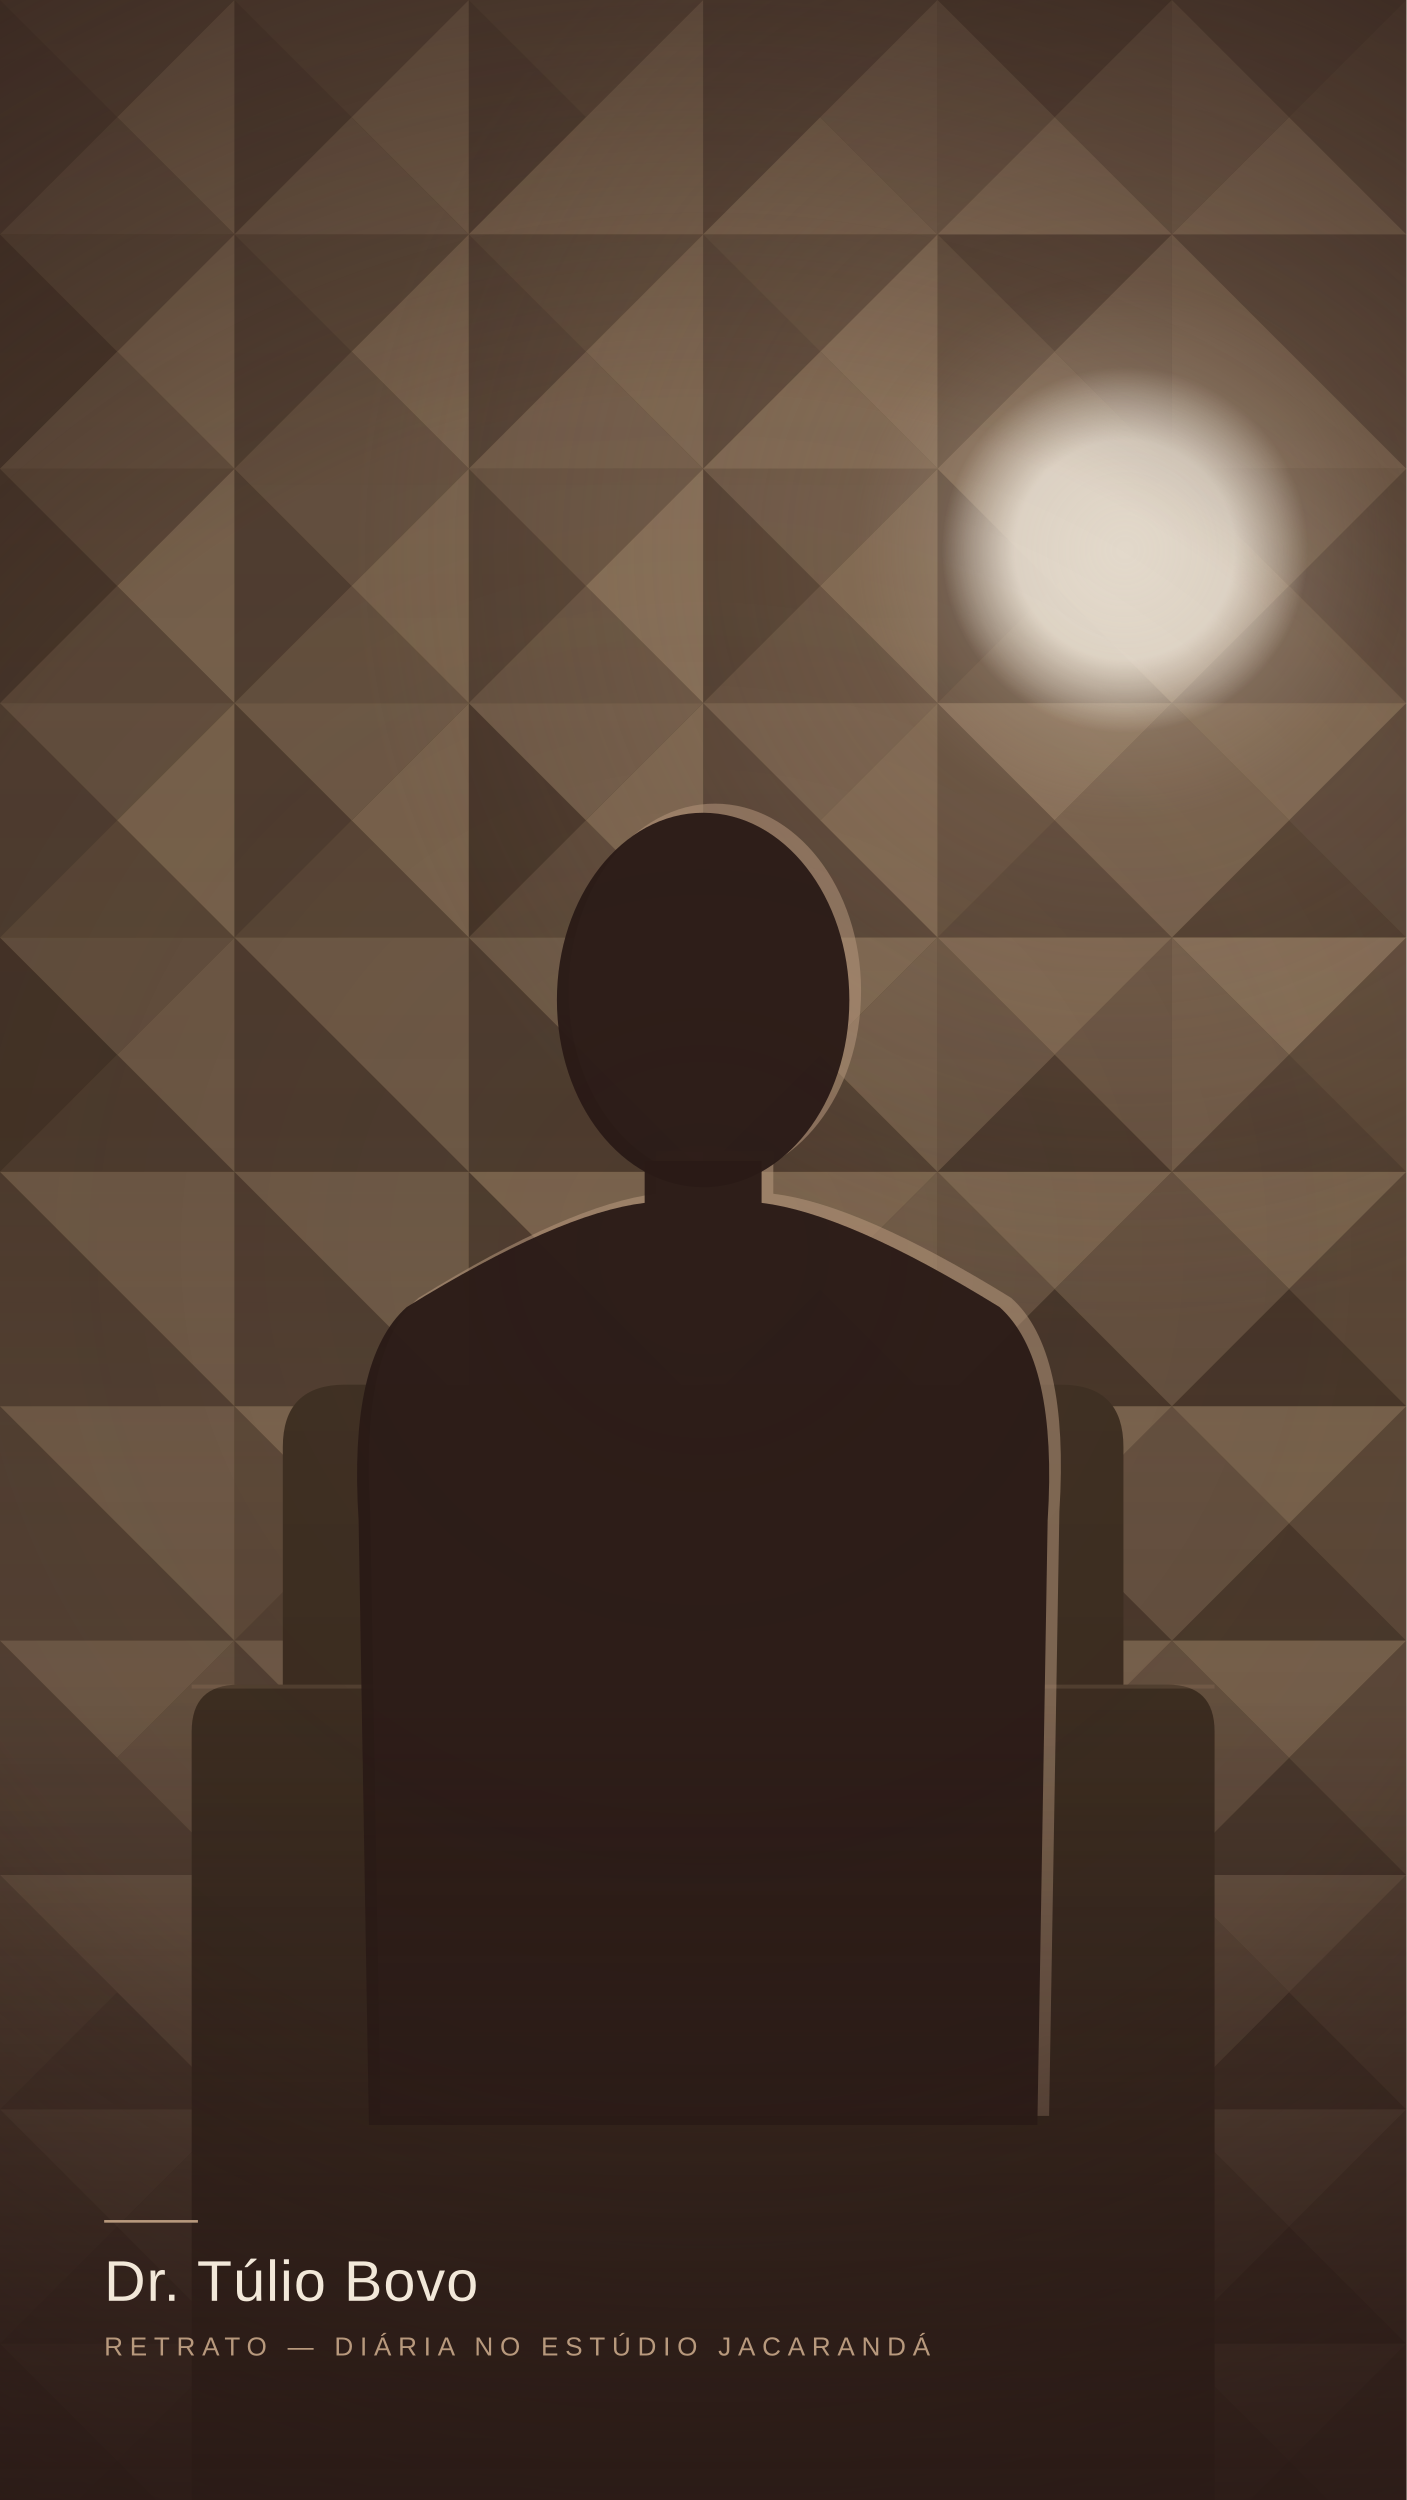
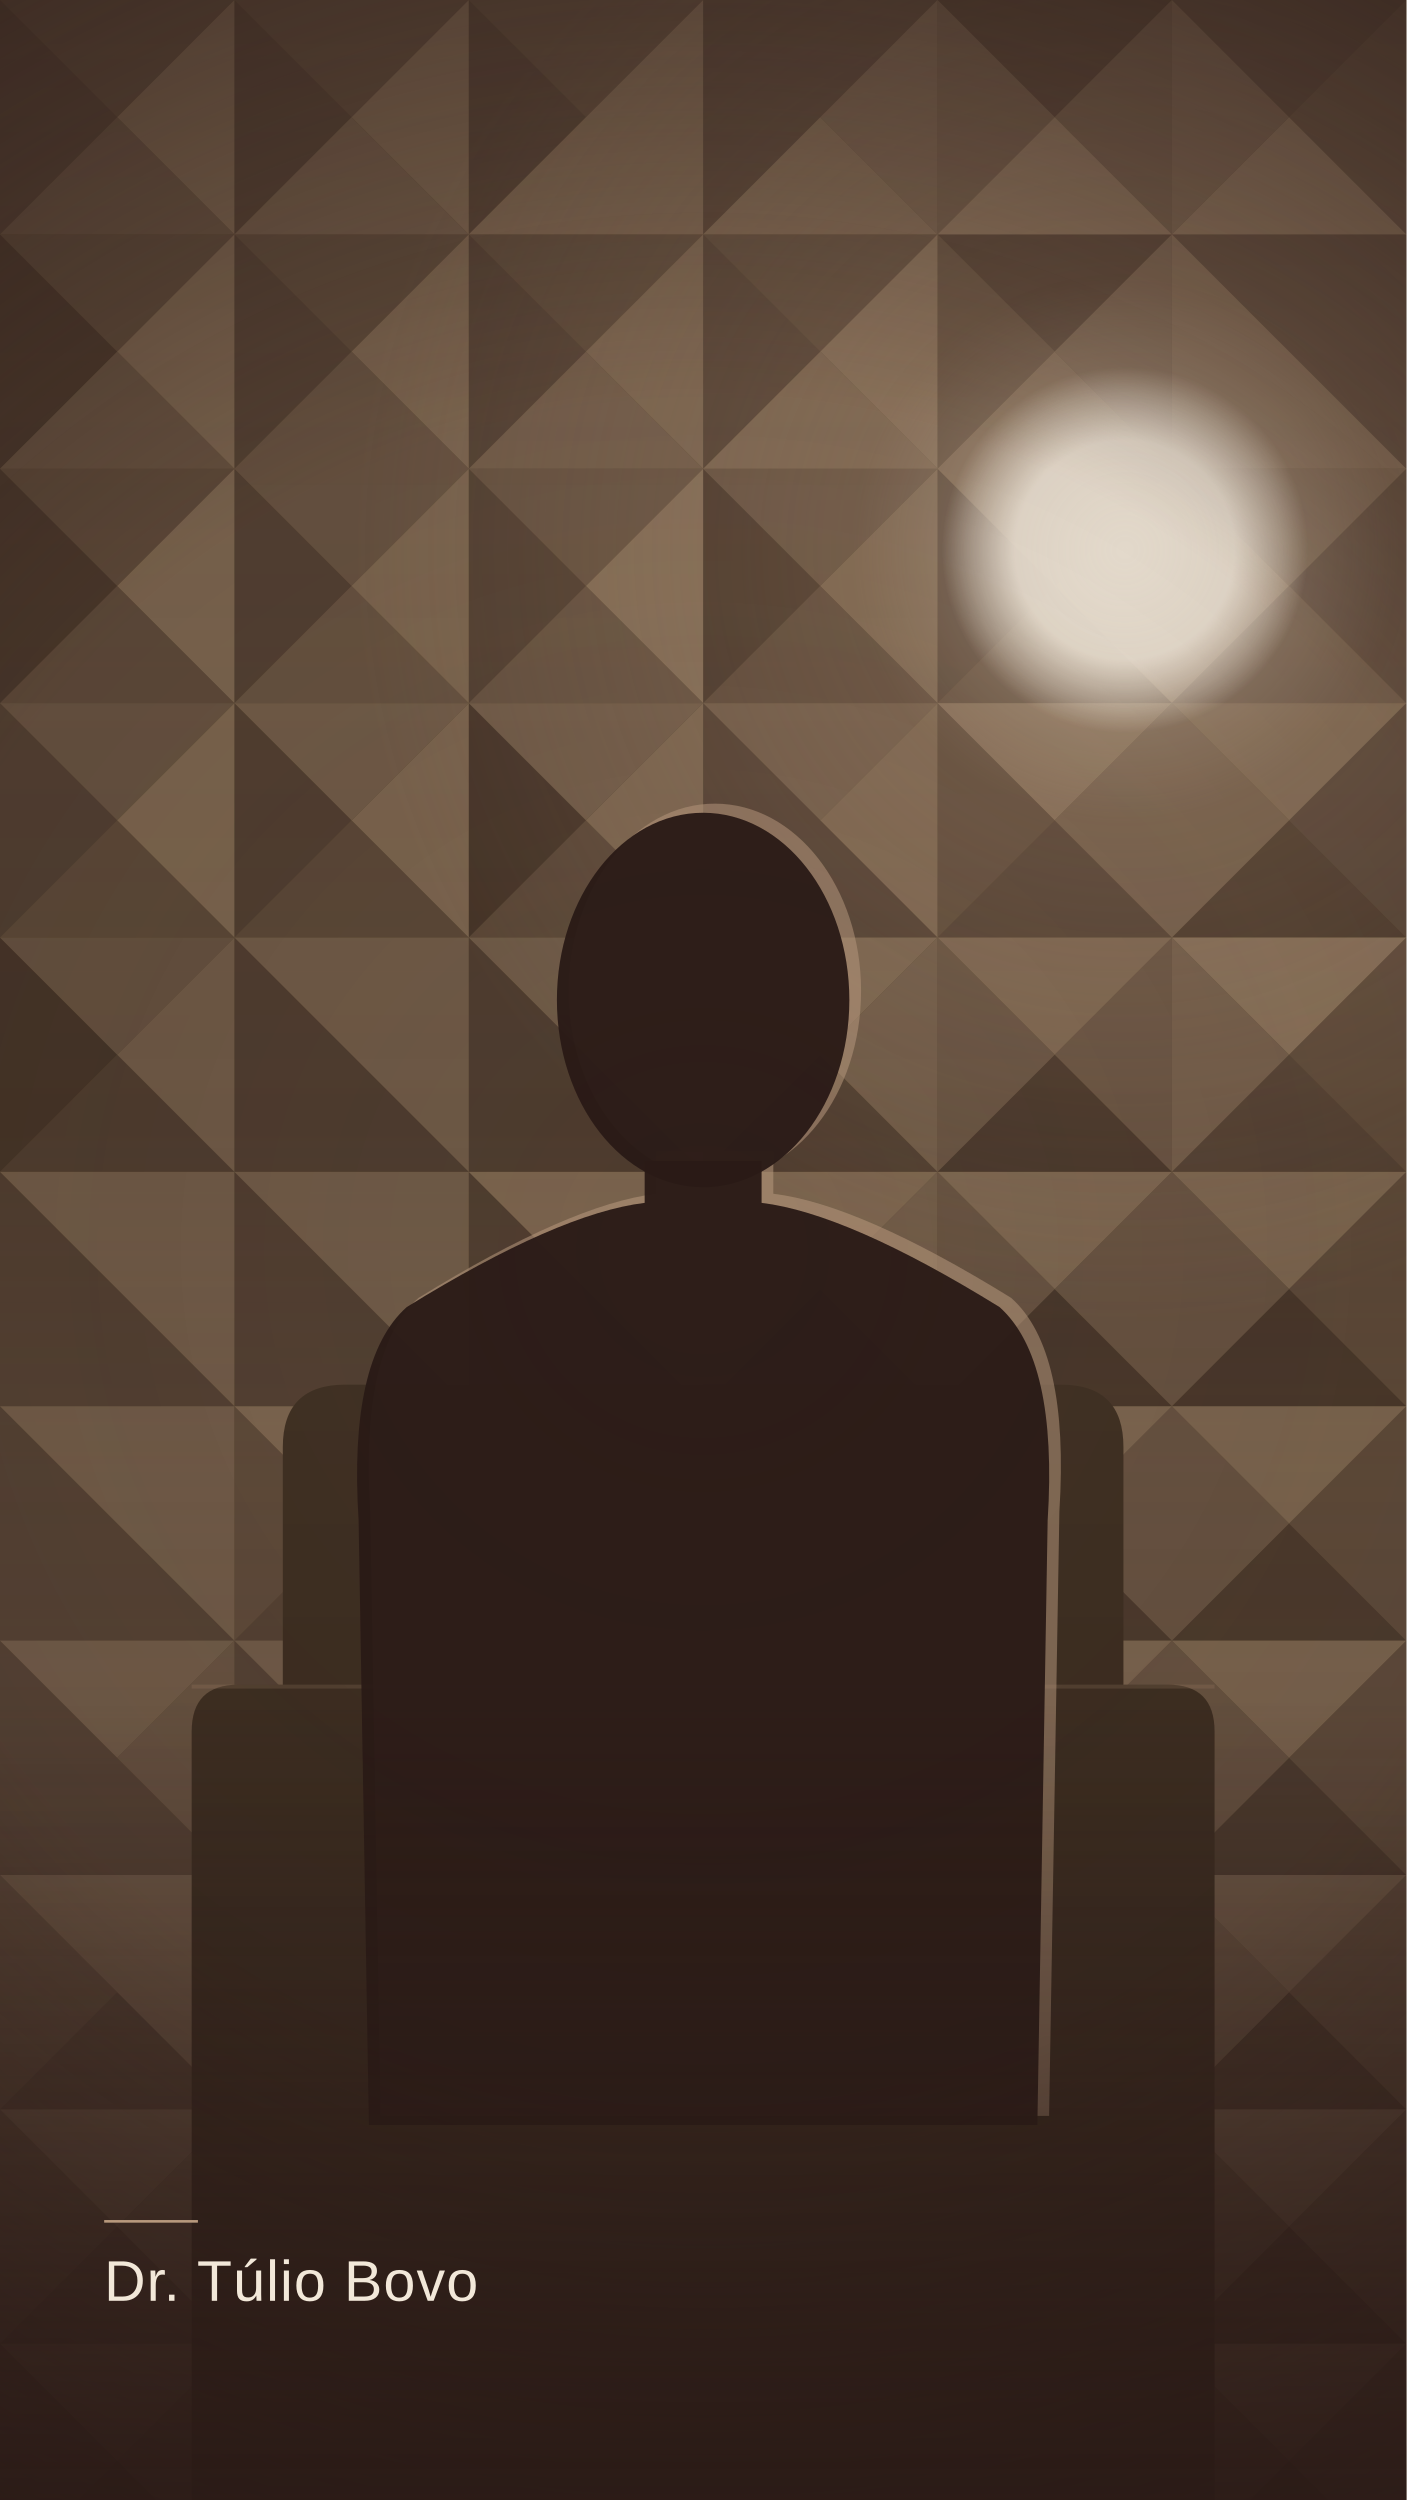
<svg xmlns="http://www.w3.org/2000/svg" viewBox="0 0 1080 1920" width="1080" height="1920" role="img" aria-labelledby="ph-retrato-tulio-t">
  <defs>
    <radialGradient id="ph-retrato-tulio-glow" gradientUnits="userSpaceOnUse" cx="864" cy="422.4" r="594">
      <stop offset="0" stop-color="#F2E8D9" stop-opacity="0.55" />
      <stop offset="0.35" stop-color="#B8997D" stop-opacity="0.22" />
      <stop offset="1" stop-color="#B8997D" stop-opacity="0" />
    </radialGradient>
    <radialGradient id="ph-retrato-tulio-lamp" gradientUnits="userSpaceOnUse" cx="864" cy="422.4" r="140.4">
      <stop offset="0" stop-color="#F2E8D9" stop-opacity="1" />
      <stop offset="0.6" stop-color="#F2E8D9" stop-opacity="0.92" />
      <stop offset="0.86" stop-color="#F2E8D9" stop-opacity="0.35" />
      <stop offset="1" stop-color="#F2E8D9" stop-opacity="0" />
    </radialGradient>
    <radialGradient id="ph-retrato-tulio-vig" gradientUnits="userSpaceOnUse" cx="540" cy="960" r="1190.4">
      <stop offset="0" stop-color="#2A1A16" stop-opacity="0" />
      <stop offset="0.55" stop-color="#2A1A16" stop-opacity="0.08" />
      <stop offset="1" stop-color="#2A1A16" stop-opacity="0.72" />
    </radialGradient>
    <linearGradient id="ph-retrato-tulio-warm" gradientUnits="userSpaceOnUse" x1="0" y1="0" x2="0" y2="1920">
      <stop offset="0" stop-color="#B8997D" stop-opacity="0.1" />
      <stop offset="0.45" stop-color="#B8997D" stop-opacity="0" />
      <stop offset="1" stop-color="#2A1A16" stop-opacity="0.35" />
    </linearGradient>
    <linearGradient id="ph-retrato-tulio-foot" gradientUnits="userSpaceOnUse" x1="0" y1="1305.6" x2="0" y2="1920">
      <stop offset="0" stop-color="#2A1A16" stop-opacity="0" />
      <stop offset="1" stop-color="#2A1A16" stop-opacity="0.78" />
    </linearGradient>
    <linearGradient id="ph-retrato-tulio-chair" gradientUnits="userSpaceOnUse" x1="0" y1="1063.4" x2="0" y2="1920">
      <stop offset="0" stop-color="#403123" stop-opacity="1" />
      <stop offset="1" stop-color="#34251C" stop-opacity="1" />
    </linearGradient>
  </defs>
  <rect width="1080" height="1920" fill="#4A3B26" />
  <path fill="#433226" d="M720 0L900 0L810 90ZM0 360L0 180L90 270ZM720 180L900 180L810 270ZM0 540L0 360L90 450ZM540 540L540 360L630 450ZM360 720L360 540L450 630ZM1080 720L900 720L990 630ZM0 900L0 720L90 810ZM900 900L720 900L810 810ZM900 1080L720 1080L810 990ZM1080 1080L900 1080L990 990ZM900 1260L720 1260L810 1170ZM1080 1260L900 1260L990 1170ZM360 1440L180 1440L270 1350ZM720 1440L540 1440L630 1350ZM1080 1440L900 1440L990 1350ZM540 1620L360 1620L450 1530ZM720 1620L540 1620L630 1530ZM1080 1620L900 1620L990 1530ZM540 1800L360 1800L450 1710ZM1080 1800L900 1800L990 1710ZM180 1980L0 1980L90 1890ZM360 1980L180 1980L270 1890ZM900 1980L720 1980L810 1890ZM1080 1980L900 1980L990 1890Z" />
  <path fill="#4D3B2E" d="M0 180L0 0L90 90ZM180 180L180 0L270 90ZM360 180L360 0L450 90ZM540 0L720 0L630 90ZM540 180L540 0L630 90ZM900 0L1080 0L990 90ZM180 360L180 180L270 270ZM360 360L360 180L450 270ZM540 360L540 180L630 270ZM900 180L1080 180L990 270ZM1080 180L1080 360L990 270ZM180 540L180 360L270 450ZM360 540L360 360L450 450ZM720 540L720 360L810 450ZM1080 360L1080 540L990 450ZM0 720L0 540L90 630ZM180 720L180 540L270 630ZM720 720L540 720L630 630ZM540 720L540 540L630 630ZM900 720L720 720L810 630ZM1080 540L1080 720L990 630ZM180 900L0 900L90 810ZM360 900L180 900L270 810ZM180 900L180 720L270 810ZM540 900L360 900L450 810ZM360 900L360 720L450 810ZM720 900L540 900L630 810ZM1080 900L900 900L990 810ZM180 1080L0 1080L90 990ZM0 1080L0 900L90 990ZM360 1080L180 1080L270 990ZM180 1080L180 900L270 990ZM540 1080L360 1080L450 990ZM360 1080L360 900L450 990ZM720 1080L540 1080L630 990ZM180 1260L0 1260L90 1170ZM0 1260L0 1080L90 1170ZM360 1260L180 1260L270 1170ZM540 1260L360 1260L450 1170ZM720 1260L540 1260L630 1170ZM180 1440L0 1440L90 1350ZM0 1440L0 1260L90 1350ZM180 1440L180 1260L270 1350ZM540 1440L360 1440L450 1350ZM900 1440L720 1440L810 1350ZM180 1620L0 1620L90 1530ZM360 1620L180 1620L270 1530ZM360 1620L360 1440L450 1530ZM900 1620L720 1620L810 1530ZM180 1800L0 1800L90 1710ZM360 1800L180 1800L270 1710ZM180 1800L180 1620L270 1710ZM360 1800L360 1620L450 1710ZM720 1800L540 1800L630 1710ZM900 1800L720 1800L810 1710ZM0 1980L0 1800L90 1890ZM180 1980L180 1800L270 1890ZM540 1980L360 1980L450 1890ZM720 1980L540 1980L630 1890Z" />
  <path fill="#584535" d="M0 0L180 0L90 90ZM180 0L360 0L270 90ZM360 0L540 0L450 90ZM1080 0L1080 180L990 90ZM0 180L180 180L90 270ZM180 180L360 180L270 270ZM360 180L540 180L450 270ZM540 180L720 180L630 270ZM720 360L720 180L810 270ZM0 360L180 360L90 450ZM180 540L0 540L90 450ZM720 540L540 540L630 450ZM900 540L720 540L810 450ZM180 720L0 720L90 630ZM360 720L180 720L270 630ZM540 720L360 720L450 630ZM720 720L720 540L810 630ZM540 900L540 720L630 810ZM1080 720L1080 900L990 810ZM540 1080L540 900L630 990ZM1080 900L1080 1080L990 990ZM180 1260L180 1080L270 1170ZM360 1260L360 1080L450 1170ZM540 1260L540 1080L630 1170ZM720 1260L720 1080L810 1170ZM1080 1080L1080 1260L990 1170ZM360 1440L360 1260L450 1350ZM540 1440L540 1260L630 1350ZM1080 1260L1080 1440L990 1350ZM0 1620L0 1440L90 1530ZM180 1620L180 1440L270 1530ZM540 1620L540 1440L630 1530ZM1080 1440L1080 1620L990 1530ZM0 1800L0 1620L90 1710ZM540 1620L540 1800L450 1710ZM540 1800L540 1620L630 1710ZM720 1800L720 1620L810 1710ZM1080 1620L1080 1800L990 1710ZM900 1800L900 1620L990 1710ZM180 1800L180 1980L90 1890ZM360 1800L360 1980L270 1890ZM360 1980L360 1800L450 1890ZM540 1980L540 1800L630 1890ZM900 1800L900 1980L810 1890ZM720 1980L720 1800L810 1890ZM1080 1800L1080 1980L990 1890ZM900 1980L900 1800L990 1890Z" />
  <path fill="#624E3D" d="M180 180L0 180L90 90ZM900 0L900 180L810 90ZM720 180L720 0L810 90ZM180 360L0 360L90 270ZM360 360L180 360L270 270ZM180 360L360 360L270 450ZM360 540L180 540L270 450ZM360 360L540 360L450 450ZM540 540L360 540L450 450ZM540 360L720 360L630 450ZM1080 540L900 540L990 450ZM0 540L180 540L90 630ZM0 720L180 720L90 810ZM900 720L900 900L810 810ZM720 900L720 720L810 810ZM900 900L900 1080L810 990ZM720 1080L720 900L810 990ZM900 1080L900 900L990 990ZM720 1080L720 1260L630 1170ZM900 1080L900 1260L810 1170ZM900 1260L900 1080L990 1170ZM180 1260L180 1440L90 1350ZM360 1260L360 1440L270 1350ZM720 1260L720 1440L630 1350ZM900 1260L900 1440L810 1350ZM720 1440L720 1260L810 1350ZM900 1440L900 1260L990 1350ZM360 1440L360 1620L270 1530ZM540 1440L540 1620L450 1530ZM720 1440L720 1620L630 1530ZM900 1440L900 1620L810 1530ZM720 1620L720 1440L810 1530ZM900 1620L900 1440L990 1530ZM180 1620L180 1800L90 1710ZM360 1620L360 1800L270 1710ZM720 1620L720 1800L630 1710ZM900 1620L900 1800L810 1710ZM0 1800L180 1800L90 1890ZM180 1800L360 1800L270 1890ZM540 1800L540 1980L450 1890ZM720 1800L720 1980L630 1890ZM720 1800L900 1800L810 1890Z" />
  <path fill="#6D5845" d="M360 180L180 180L270 90ZM720 0L720 180L630 90ZM900 180L900 0L990 90ZM540 360L360 360L450 270ZM900 180L900 360L810 270ZM900 360L1080 360L990 450ZM180 540L360 540L270 630ZM360 540L540 540L450 630ZM540 540L720 540L630 630ZM900 540L900 720L810 630ZM900 720L900 540L990 630ZM180 720L180 900L90 810ZM180 720L360 720L270 810ZM360 720L360 900L270 810ZM360 720L540 720L450 810ZM540 720L540 900L450 810ZM720 720L720 900L630 810ZM900 900L900 720L990 810ZM0 900L180 900L90 990ZM180 900L180 1080L90 990ZM180 900L360 900L270 990ZM360 900L360 1080L270 990ZM540 900L540 1080L450 990ZM720 900L720 1080L630 990ZM0 1080L180 1080L90 1170ZM180 1080L180 1260L90 1170ZM360 1080L360 1260L270 1170ZM540 1080L540 1260L450 1170ZM0 1260L180 1260L90 1350ZM180 1260L360 1260L270 1350ZM540 1260L540 1440L450 1350ZM540 1260L720 1260L630 1350ZM0 1440L180 1440L90 1530ZM180 1440L180 1620L90 1530ZM180 1440L360 1440L270 1530ZM360 1440L540 1440L450 1530ZM540 1440L720 1440L630 1530ZM900 1440L1080 1440L990 1530ZM0 1620L180 1620L90 1710ZM180 1620L360 1620L270 1710ZM360 1620L540 1620L450 1710ZM540 1620L720 1620L630 1710ZM720 1620L900 1620L810 1710ZM900 1620L1080 1620L990 1710ZM360 1800L540 1800L450 1890ZM540 1800L720 1800L630 1890ZM900 1800L1080 1800L990 1890Z" />
  <path fill="#78624C" d="M180 0L180 180L90 90ZM360 0L360 180L270 90ZM540 0L540 180L450 90ZM540 180L360 180L450 90ZM720 180L540 180L630 90ZM180 180L180 360L90 270ZM360 180L360 360L270 270ZM540 180L540 360L450 270ZM720 360L540 360L630 270ZM900 360L720 360L810 270ZM1080 360L900 360L990 270ZM900 360L900 180L990 270ZM180 360L180 540L90 450ZM360 360L360 540L270 450ZM720 360L720 540L630 450ZM720 360L900 360L810 450ZM180 540L180 720L90 630ZM360 540L360 720L270 630ZM540 540L540 720L450 630ZM720 540L720 720L630 630ZM900 540L1080 540L990 630ZM540 720L720 720L630 810ZM720 720L900 720L810 810ZM360 900L540 900L450 990ZM540 900L720 900L630 990ZM720 900L900 900L810 990ZM900 900L1080 900L990 990ZM180 1080L360 1080L270 1170ZM360 1080L540 1080L450 1170ZM540 1080L720 1080L630 1170ZM720 1080L900 1080L810 1170ZM900 1080L1080 1080L990 1170ZM360 1260L540 1260L450 1350ZM720 1260L900 1260L810 1350ZM900 1260L1080 1260L990 1350ZM720 1440L900 1440L810 1530Z" />
  <path fill="#826B54" d="M900 180L720 180L810 90ZM1080 180L900 180L990 90ZM720 180L720 360L630 270ZM540 360L540 540L450 450ZM900 360L900 540L810 450ZM900 540L900 360L990 450ZM720 540L900 540L810 630ZM900 720L1080 720L990 810Z" />
  <rect width="1080" height="1920" fill="url(#ph-retrato-tulio-warm)" />
  <rect width="1080" height="1920" fill="url(#ph-retrato-tulio-glow)" />
  <circle cx="864" cy="422.4" r="140.4" fill="url(#ph-retrato-tulio-lamp)" />
  <path fill="url(#ph-retrato-tulio-chair)" d="M147.2 1920V1329.8Q147.2 1293.8 183.2 1293.8H217.2V1111.4Q217.2 1063.4 265.2 1063.4H814.8Q862.8 1063.4 862.8 1111.4V1293.8H896.8Q932.8 1293.8 932.8 1329.8V1920Z" />
  <rect x="147.2" y="1293.8" width="785.6" height="3" fill="#B8997D" fill-opacity=".18" />
  <g fill="#B8997D" fill-opacity=".55" transform="translate(9 -7)">
    <path d="M427.7 768A112.3 143.8 0 1 1 652.3 768A112.3 143.8 0 1 1 427.7 768Z" />
    <path d="M495.1 891.6H584.9V923.8Q651.1 931.8 767.6 1003.8Q812.5 1043.8 804.6 1167.8L796.7 1632H283.3L275.4 1167.8Q267.5 1043.8 312.4 1003.8Q428.9 931.8 495.1 923.8Z" />
  </g>
  <g fill="#2A1A16" fill-opacity=".96">
    <path d="M427.7 768A112.3 143.8 0 1 1 652.3 768A112.3 143.8 0 1 1 427.7 768Z" />
    <path d="M495.1 891.6H584.9V923.8Q651.1 931.8 767.6 1003.8Q812.5 1043.8 804.6 1167.8L796.7 1632H283.3L275.4 1167.8Q267.5 1043.8 312.4 1003.8Q428.9 931.8 495.1 923.8Z" />
  </g>
  <rect width="1080" height="1920" fill="url(#ph-retrato-tulio-vig)" />
  <rect width="1080" height="1920" fill="url(#ph-retrato-tulio-foot)" />
  <rect x="80" y="1705" width="72" height="2" fill="#B8997D" />
  <text x="80" y="1767" font-family="Jost, 'Semplicita Pro', 'Avenir Next', 'Helvetica Neue', Arial, sans-serif" font-size="44" font-weight="300" letter-spacing="0.9" fill="#F2E8D9" text-anchor="start">Dr. Túlio Bovo</text>
-   <text x="80" y="1809" font-family="Jost, 'Semplicita Pro', 'Avenir Next', 'Helvetica Neue', Arial, sans-serif" font-size="20" font-weight="400" letter-spacing="5.2" fill="#B8997D" text-anchor="start">RETRATO — DIÁRIA NO ESTÚDIO JACARANDÁ</text>
</svg>
